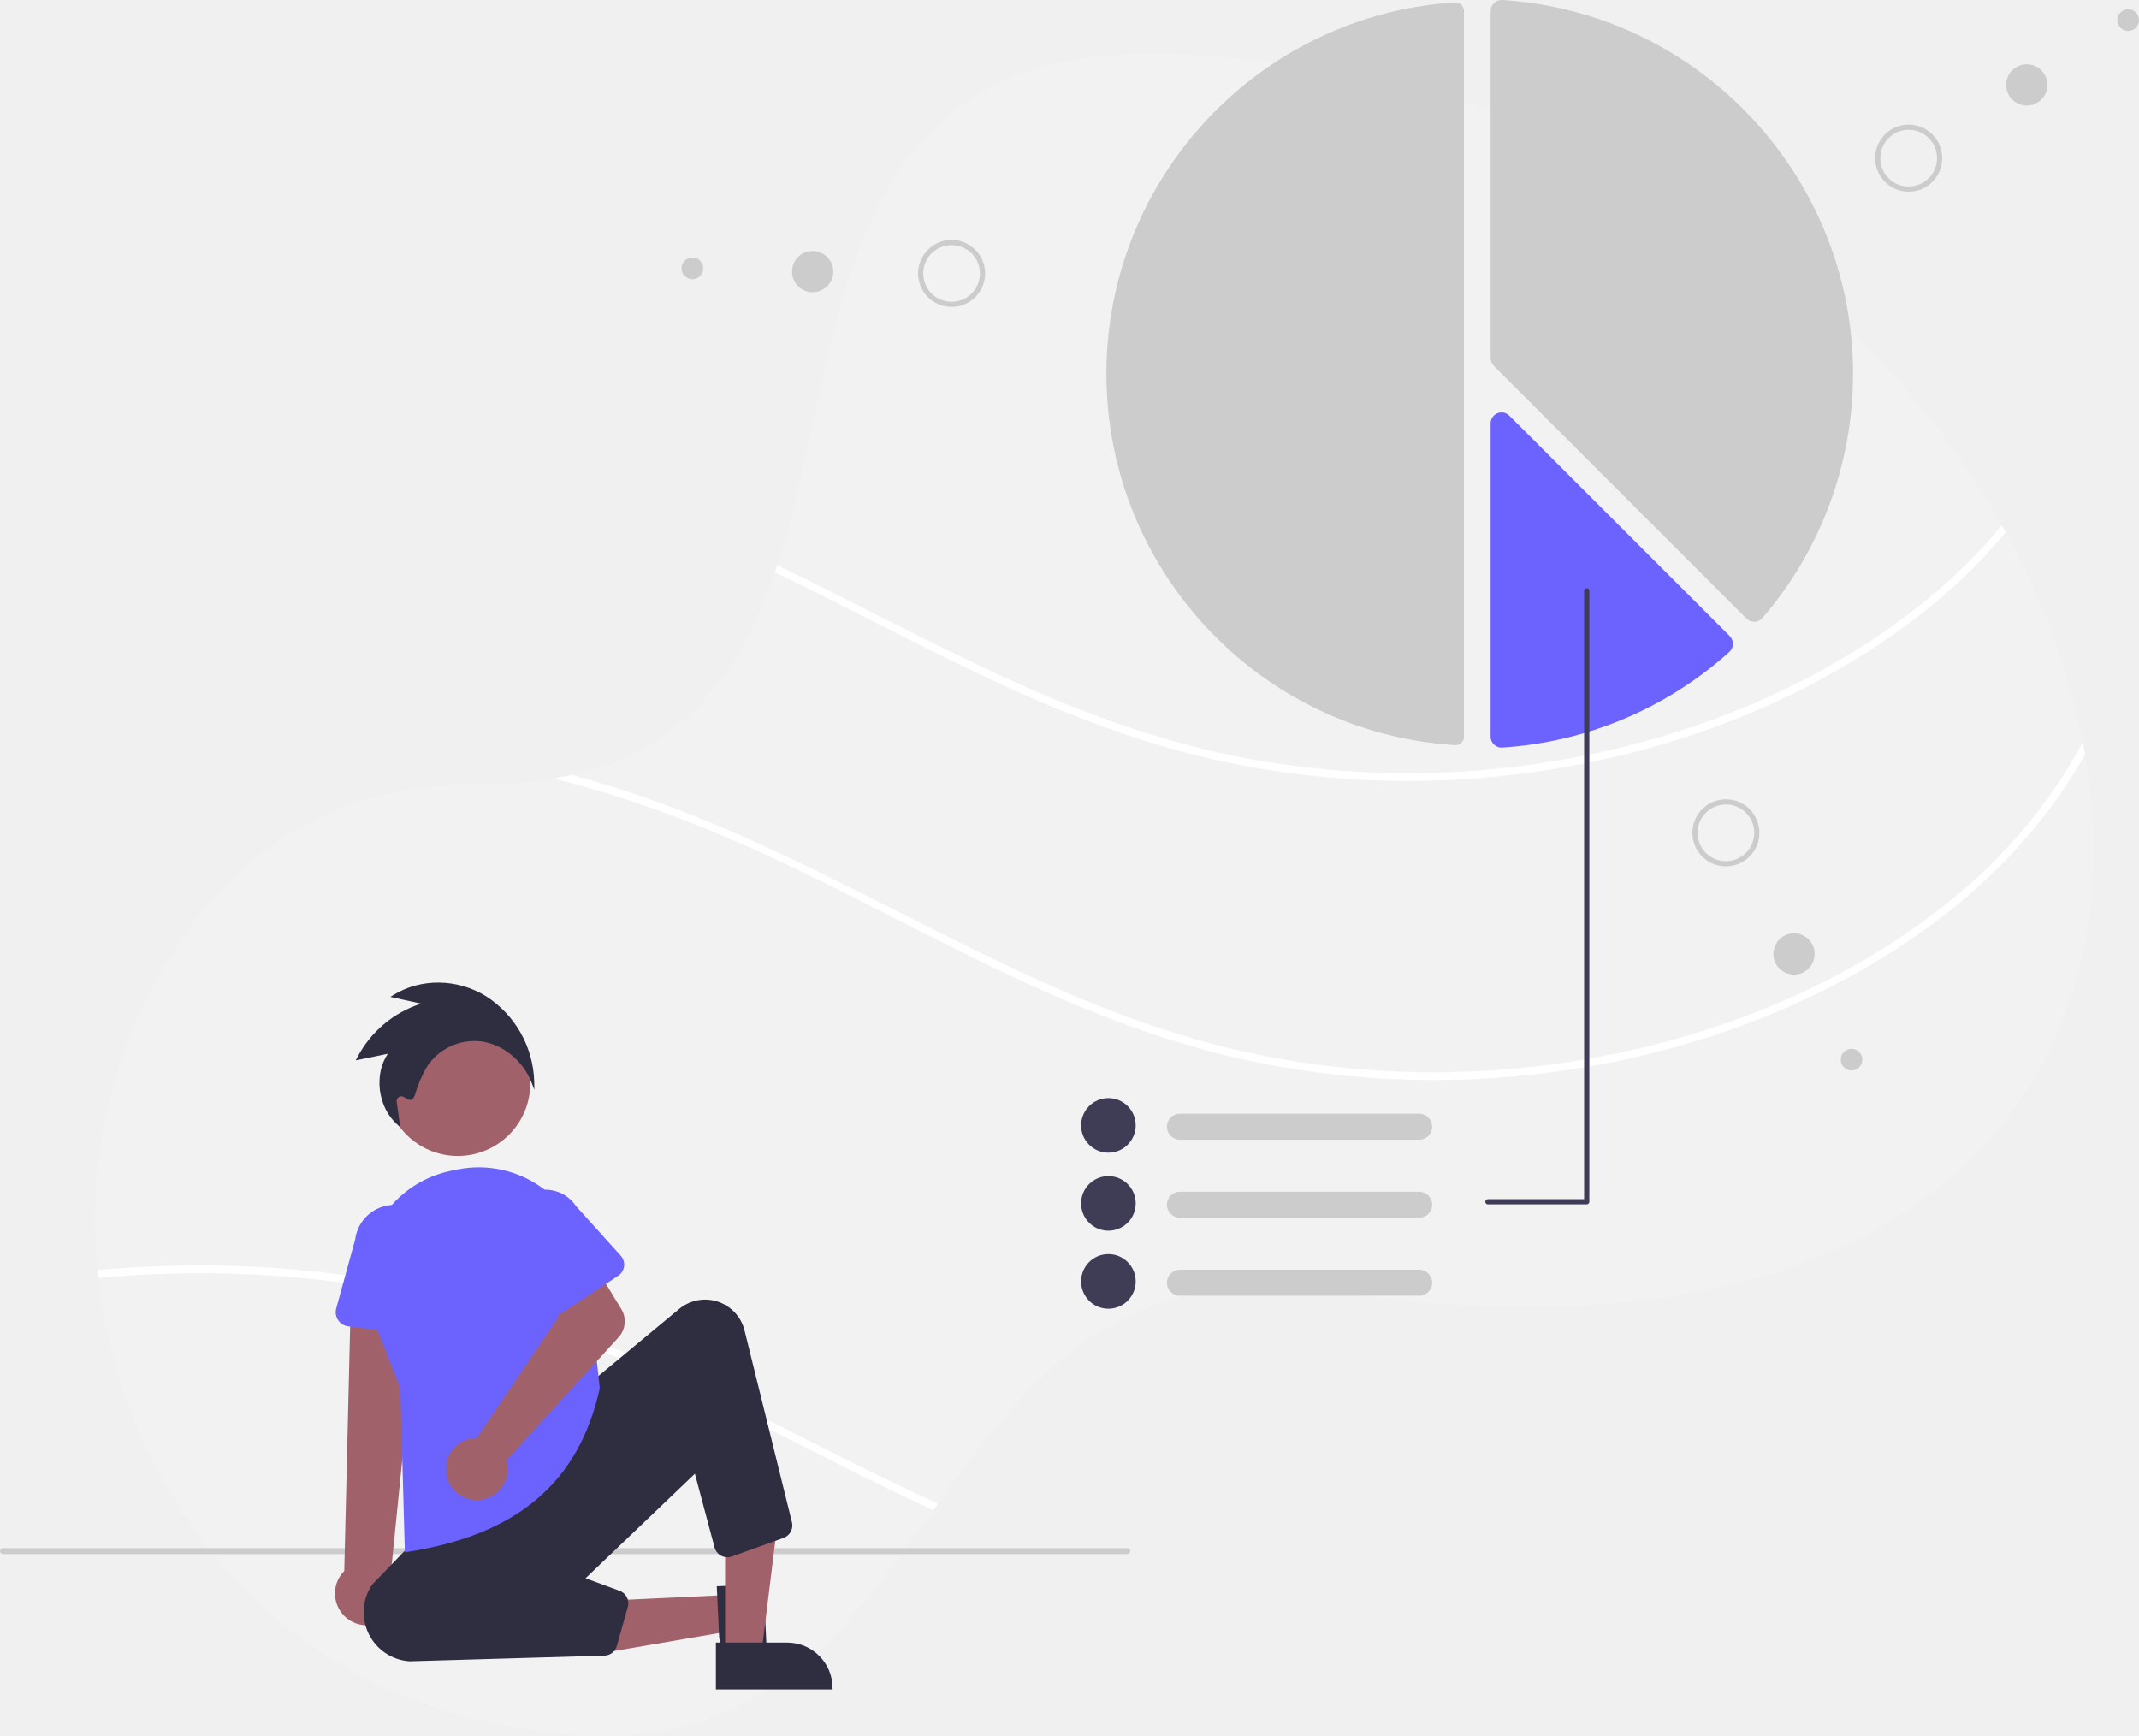
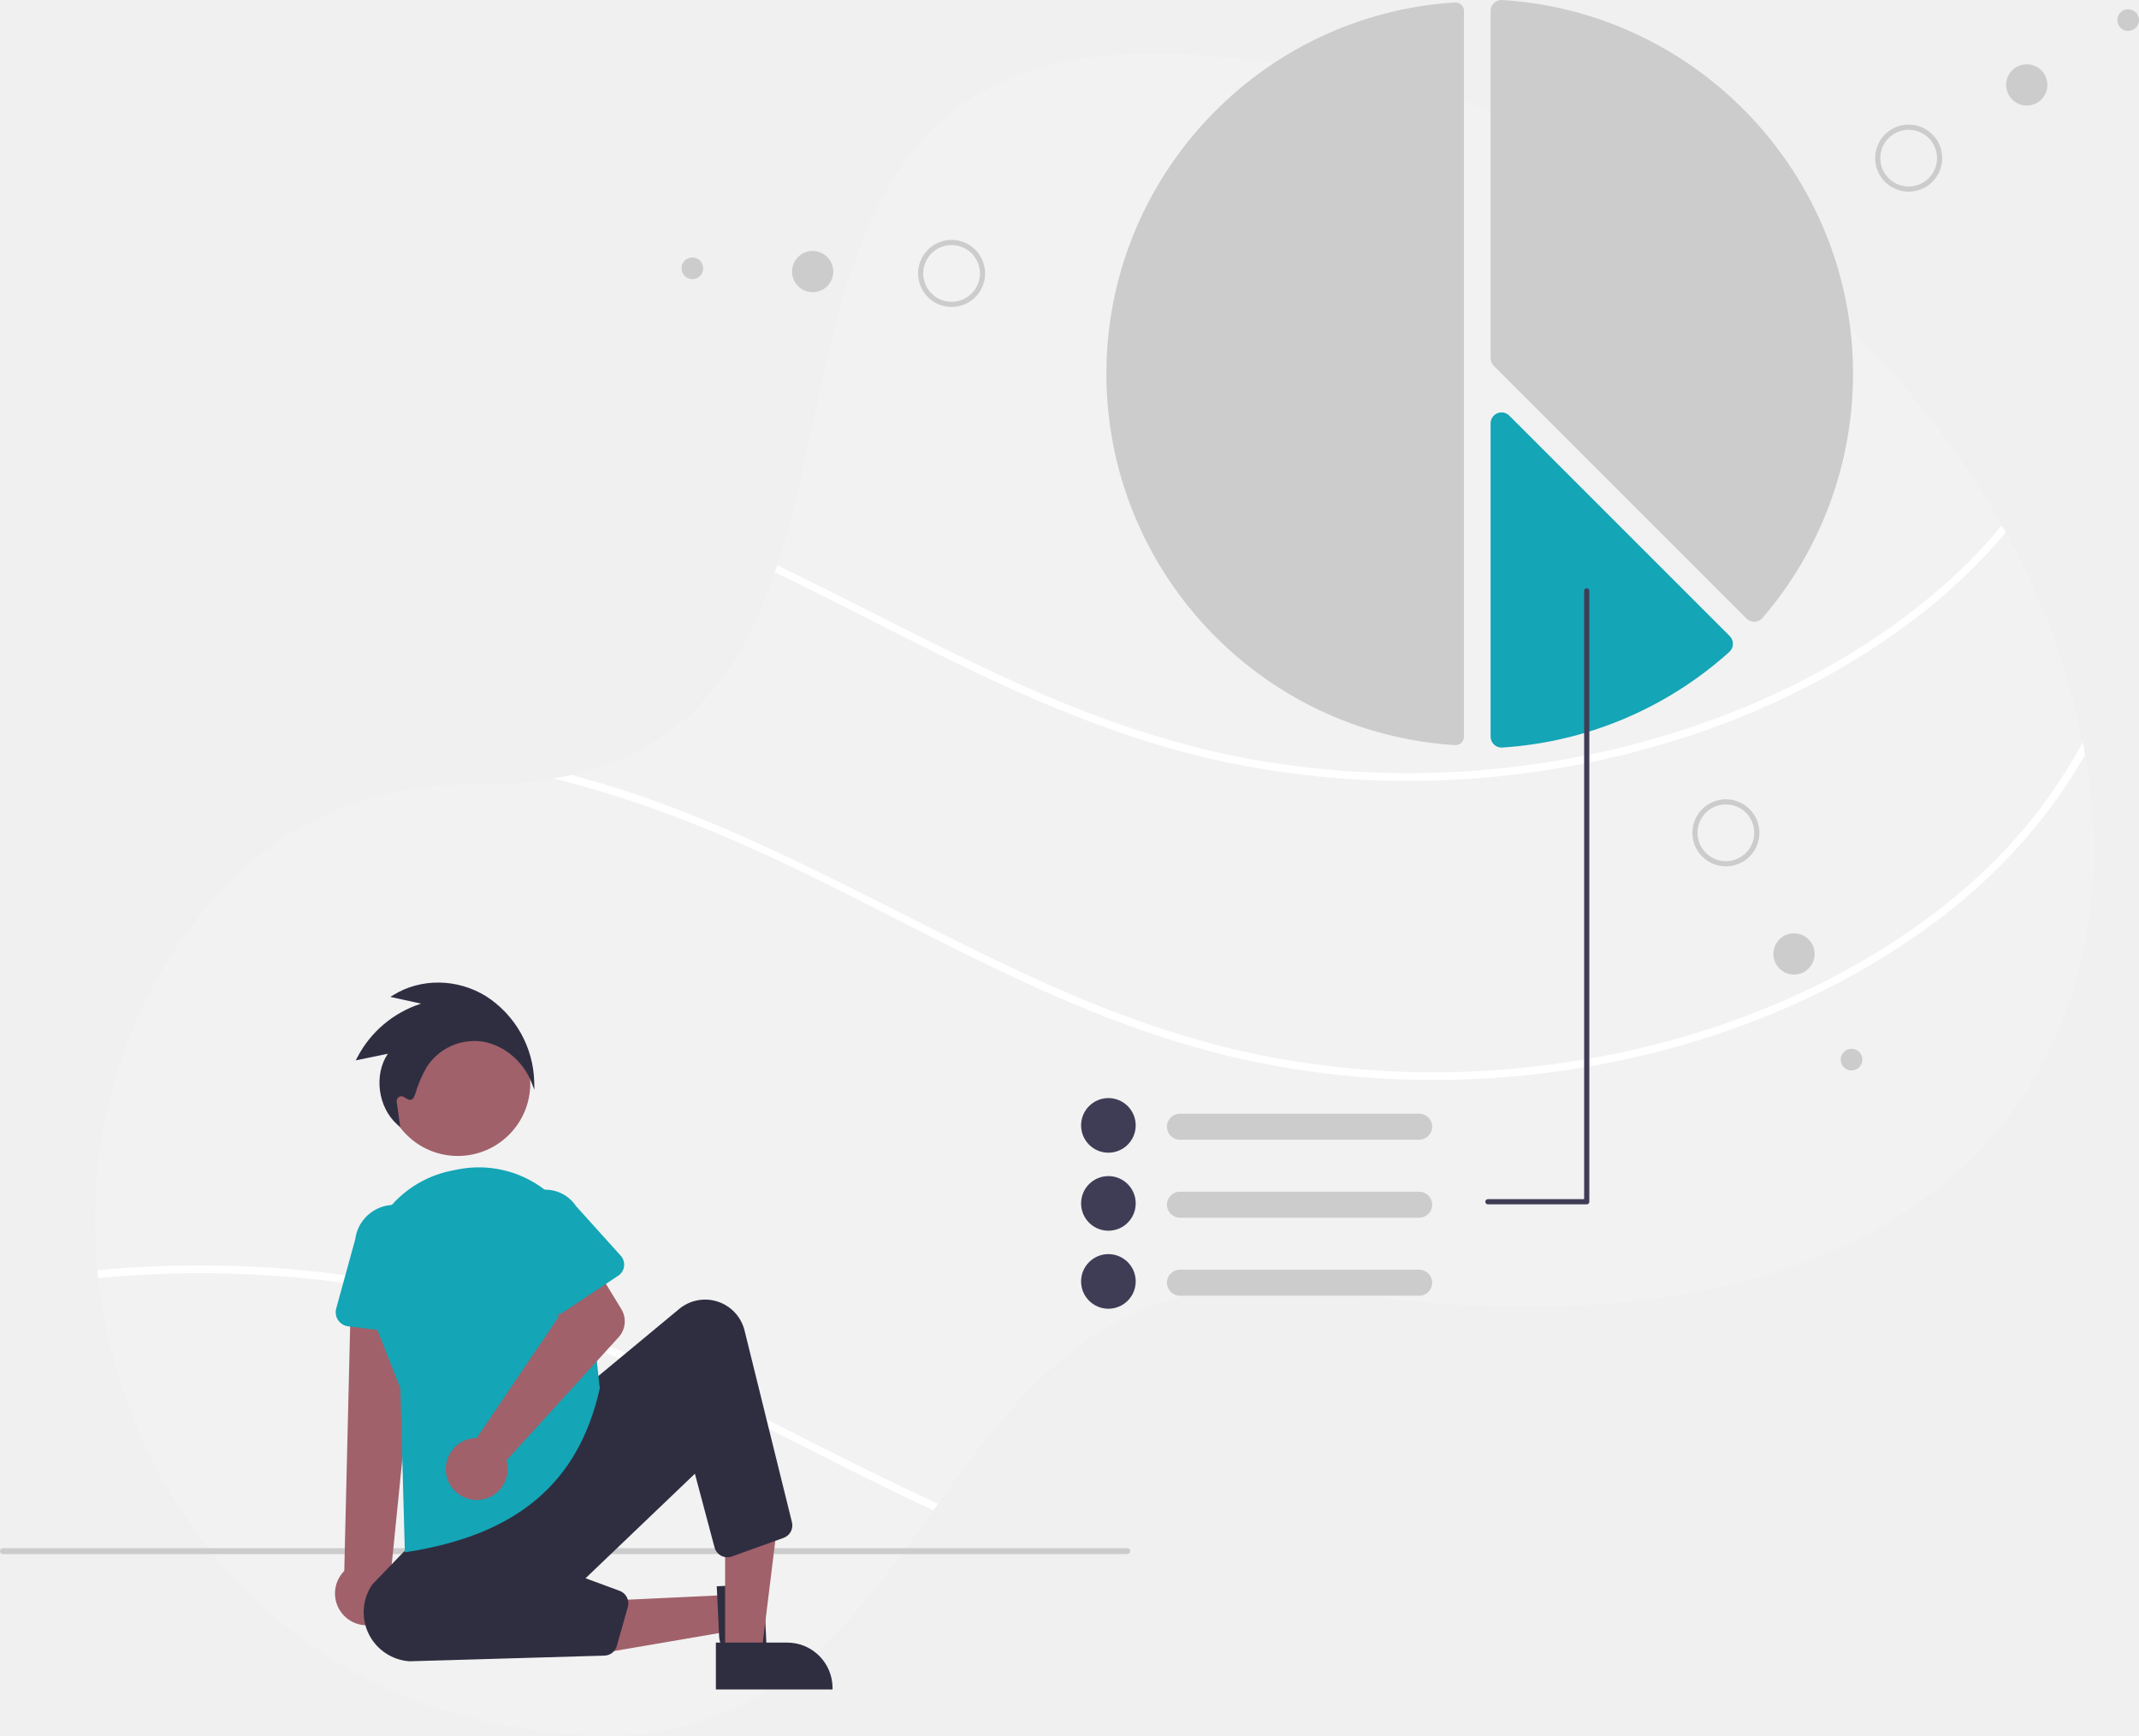
<svg xmlns="http://www.w3.org/2000/svg" data-name="Layer 1" width="724.797" height="588.172" viewBox="0 0 724.797 588.172">
  <path d="M930.373,515.185c-.795,1.529-1.625,3.032-2.481,4.526-32.832,57.199-109.208,92.722-238.013,73.921-73.135-11.183-104.281,29.836-134.44,71.85-.516.725-1.031,1.45-1.555,2.175-31.583,44.059-62.852,88.24-141.036,73.554-82.885-13.105-134.038-80.404-141.953-152.254-.096-.874-.183-1.756-.262-2.63-4.447-46.584,9.296-94.819,44.356-131.234,21.178-21.99,51.267-33.671,82.326-33.304a151.325,151.325,0,0,0,27.922-2.071c2.036-.358,4.01-.751,5.932-1.197,39.568-9.042,57.802-35.925,68.985-68.731.262-.778.524-1.555.778-2.341,25.677-78.237,13.804-188.048,153.399-171.894,124.917,9.208,216.591,78.473,261.558,158.387.446.804.891,1.608,1.328,2.411a243.744,243.744,0,0,1,26.14,71.038c.28,1.398.533,2.796.769,4.194C950.485,448.699,946.317,484.772,930.373,515.185Z" transform="translate(-237.6015 -155.9141)" fill="#f2f2f2" />
  <path d="M917.215,336.354a191.296,191.296,0,0,1-30.115,28.752C844.037,398.131,789.494,416.041,735.685,419.798a300.836,300.836,0,0,1-82.579-5.609c-27.608-5.784-53.94-15.971-79.443-27.87-24.804-11.576-48.873-24.629-73.51-36.528.262-.778.524-1.555.778-2.341,26.865,12.93,53.18,27.18,80.36,39.498,25.607,11.611,52.114,21.082,79.836,26.149a299.78,299.78,0,0,0,83.855,3.285c53.661-5.399,108.248-25.197,149.502-60.615a178.512,178.512,0,0,0,21.405-21.824C916.333,334.746,916.779,335.55,917.215,336.354Z" transform="translate(-237.6015 -155.9141)" fill="#fff" />
  <path d="M730.774,156.736q-.094,0-.188.006C664.37,160.89,612.5,216.161,612.5,282.572c0,66.411,51.87,121.682,118.086,125.829a2.876,2.876,0,0,0,2.168-.779,2.846,2.846,0,0,0,.906-2.094v-245.912a2.886,2.886,0,0,0-2.887-2.88Z" transform="translate(-237.6015 -155.9141)" fill="#ccc" />
  <path d="M832.015,366.6a3.713,3.713,0,0,1-2.618-1.084l-85.617-85.617a3.673,3.673,0,0,1-1.083-2.614v-117.67a3.66,3.66,0,0,1,1.166-2.692,3.716,3.716,0,0,1,2.782-1.001C813.292,160.097,865.5,215.729,865.5,282.572A126.893,126.893,0,0,1,834.821,365.313a3.717,3.717,0,0,1-2.669,1.285Q832.083,366.601,832.015,366.6Z" transform="translate(-237.6015 -155.9141)" fill="#ccc" />
-   <path d="M746.408,409.229a3.727,3.727,0,0,1-2.545-1.007,3.662,3.662,0,0,1-1.167-2.695V299.358a3.697,3.697,0,0,1,6.31-2.614l74.711,74.711a3.704,3.704,0,0,1-.139,5.367,127.174,127.174,0,0,1-76.942,32.399C746.561,409.227,746.484,409.229,746.408,409.229Z" transform="translate(-237.6015 -155.9141)" fill="#6c63ff" />
+   <path d="M746.408,409.229a3.727,3.727,0,0,1-2.545-1.007,3.662,3.662,0,0,1-1.167-2.695V299.358a3.697,3.697,0,0,1,6.31-2.614l74.711,74.711a3.704,3.704,0,0,1-.139,5.367,127.174,127.174,0,0,1-76.942,32.399C746.561,409.227,746.484,409.229,746.408,409.229Z" transform="translate(-237.6015 -155.9141)" fill="#14a5b6" />
  <path d="M944.125,411.585c-11.987,21.256-28.91,40.005-48.288,54.866-43.063,33.025-97.606,50.935-151.415,54.692a300.836,300.836,0,0,1-82.579-5.609c-27.608-5.784-53.94-15.971-79.443-27.87-25.965-12.118-51.136-25.861-76.988-38.205-25.825-12.336-52.368-22.855-80.176-29.74,2.036-.358,4.01-.751,5.932-1.197q2.726.708,5.434,1.468c54.377,15.202,102.368,45.16,153.425,68.303,25.607,11.611,52.114,21.082,79.836,26.149a299.78,299.78,0,0,0,83.855,3.285c53.661-5.399,108.248-25.197,149.502-60.615a174.255,174.255,0,0,0,40.136-49.72C943.635,408.789,943.889,410.187,944.125,411.585Z" transform="translate(-237.6015 -155.9141)" fill="#fff" />
  <path d="M404.277,598.218c53.573,14.975,100.944,44.277,151.162,67.264-.516.725-1.031,1.45-1.555,2.175-1.276-.585-2.542-1.171-3.809-1.765-25.965-12.118-51.136-25.861-76.988-38.205-26.376-12.598-53.495-23.301-81.95-30.177a366.179,366.179,0,0,0-120.243-8.553c-.096-.874-.183-1.756-.262-2.63A368.936,368.936,0,0,1,404.277,598.218Z" transform="translate(-237.6015 -155.9141)" fill="#fff" />
  <path d="M619.602,682.515h-381a1,1,0,1,1,0-2h381a1,1,0,0,1,0,2Z" transform="translate(-237.6015 -155.9141)" fill="#ccc" />
  <circle cx="155.119" cy="367.136" r="24.561" fill="#a0616a" />
  <polygon points="247.019 540.442 247.592 552.689 200.629 560.729 199.783 542.655 247.019 540.442" fill="#a0616a" />
  <path d="M496.345,692.677l1.304,27.841-.499.023a18.991,18.991,0,0,1-11.017-2.665c-2.998-1.911-4.724-4.557-4.86-7.451l0-.001-.796-17.004Z" transform="translate(-237.6015 -155.9141)" fill="#2f2e41" />
  <polygon points="245.705 560.594 257.965 560.593 263.797 513.305 245.703 513.306 245.705 560.594" fill="#a0616a" />
  <path d="M480.179,712.505l24.144-.001h.001a15.386,15.386,0,0,1,15.386,15.386v.5l-39.531.001Z" transform="translate(-237.6015 -155.9141)" fill="#2f2e41" />
  <path d="M367.564,705.053a10.743,10.743,0,0,0,2.501-16.282l9.785-97.354-23.305,1.629-2.29,95.184a10.801,10.801,0,0,0,13.309,16.823Z" transform="translate(-237.6015 -155.9141)" fill="#a0616a" />
-   <path d="M379.736,608.292,355.587,605.349a4.817,4.817,0,0,1-4.062-6.058l6.431-23.386a13.377,13.377,0,0,1,26.549,3.314l.63,24.168a4.817,4.817,0,0,1-5.398,4.905Z" transform="translate(-237.6015 -155.9141)" fill="#6c63ff" />
+   <path d="M379.736,608.292,355.587,605.349a4.817,4.817,0,0,1-4.062-6.058l6.431-23.386a13.377,13.377,0,0,1,26.549,3.314l.63,24.168a4.817,4.817,0,0,1-5.398,4.905Z" transform="translate(-237.6015 -155.9141)" fill="#14a5b6" />
  <path d="M376.358,718.843a16.662,16.662,0,0,1-12.635-26.002l15.774-16.376,57.5-51.5,30.74-25.509a13.765,13.765,0,0,1,22.153,7.29L505.951,671.715a4.49,4.49,0,0,1-2.844,5.314L485.598,683.332a4.5,4.5,0,0,1-5.872-3.074l-6.66-24.976L436.008,690.709l11.562,4.256a4.519,4.519,0,0,1,2.777,5.444L446.61,713.647a4.482,4.482,0,0,1-4.2,3.275Z" transform="translate(-237.6015 -155.9141)" fill="#2f2e41" />
-   <path d="M374.787,681.917l-1.521-55.554-9.594-24.366a36.666,36.666,0,0,1,26.671-49.346q1.185-.246,2.363-.479h0a36.661,36.661,0,0,1,43.623,32.372l4.509,41.822-.018.08c-7.189,31.978-27.992,49.576-65.47,55.384Z" transform="translate(-237.6015 -155.9141)" fill="#6c63ff" />
+   <path d="M374.787,681.917l-1.521-55.554-9.594-24.366a36.666,36.666,0,0,1,26.671-49.346q1.185-.246,2.363-.479h0a36.661,36.661,0,0,1,43.623,32.372l4.509,41.822-.018.08c-7.189,31.978-27.992,49.576-65.47,55.384Z" transform="translate(-237.6015 -155.9141)" fill="#14a5b6" />
  <path d="M397.478,643.328a10.526,10.526,0,0,1,1.653-.123l27.759-41.096-5.257-10.841,15.323-10.072,11.172,18.287a8,8,0,0,1-.912,9.558l-37.992,41.713a10.497,10.497,0,1,1-11.745-7.425Z" transform="translate(-237.6015 -155.9141)" fill="#a0616a" />
-   <path d="M424.461,601.345a4.495,4.495,0,0,1-2.861-2.42l-9.6-20.443a12.497,12.497,0,0,1,20.779-13.891l15.168,16.833a4.5,4.5,0,0,1-.853,6.761l-18.931,12.576A4.495,4.495,0,0,1,424.461,601.345Z" transform="translate(-237.6015 -155.9141)" fill="#6c63ff" />
+   <path d="M424.461,601.345a4.495,4.495,0,0,1-2.861-2.42l-9.6-20.443a12.497,12.497,0,0,1,20.779-13.891l15.168,16.833a4.5,4.5,0,0,1-.853,6.761l-18.931,12.576A4.495,4.495,0,0,1,424.461,601.345Z" transform="translate(-237.6015 -155.9141)" fill="#14a5b6" />
  <path d="M718.485,542.101h-81.07a4.406,4.406,0,0,1,0-8.812h81.07a4.406,4.406,0,0,1,0,8.812Z" transform="translate(-237.6015 -155.9141)" fill="#ccc" />
  <path d="M613.182,546.507a9.253,9.253,0,1,1,9.253-9.253A9.263,9.263,0,0,1,613.182,546.507Z" transform="translate(-237.6015 -155.9141)" fill="#3f3d56" />
  <path d="M718.485,568.537h-81.07a4.406,4.406,0,1,1,0-8.812h81.07a4.406,4.406,0,1,1,0,8.812Z" transform="translate(-237.6015 -155.9141)" fill="#ccc" />
  <path d="M613.182,572.943a9.253,9.253,0,1,1,9.253-9.253A9.263,9.263,0,0,1,613.182,572.943Z" transform="translate(-237.6015 -155.9141)" fill="#3f3d56" />
  <path d="M718.485,594.973h-81.07a4.406,4.406,0,0,1,0-8.812h81.07a4.406,4.406,0,0,1,0,8.812Z" transform="translate(-237.6015 -155.9141)" fill="#ccc" />
  <path d="M613.182,599.379a9.253,9.253,0,1,1,9.253-9.253A9.263,9.263,0,0,1,613.182,599.379Z" transform="translate(-237.6015 -155.9141)" fill="#3f3d56" />
  <path d="M741.777,564.012h33.485a.881.881,0,0,0,.881-.881V356.12a.881.881,0,1,0-1.762,0V562.25H741.777a.881.881,0,1,0,0,1.762Z" transform="translate(-237.6015 -155.9141)" fill="#3f3d56" />
  <path d="M885.263,220.82h0a11.358,11.358,0,1,1,10.409-12.233A11.358,11.358,0,0,1,885.263,220.82Zm-.14-1.742h0a9.61,9.61,0,1,0-10.351-8.808A9.61,9.61,0,0,0,885.123,219.078Z" transform="translate(-237.6015 -155.9141)" fill="#ccc" />
  <circle cx="686.77" cy="28.774" r="6.989" fill="#ccc" />
  <circle cx="721.125" cy="6.815" r="3.671" fill="#ccc" />
  <path d="M831.896,444.374a11.358,11.358,0,1,1-3.215-15.737h0A11.37,11.37,0,0,1,831.896,444.374Zm-17.494-11.559a9.61,9.61,0,1,0,13.316-2.72h0A9.621,9.621,0,0,0,814.402,432.815Z" transform="translate(-237.6015 -155.9141)" fill="#ccc" />
  <circle cx="607.901" cy="323.241" r="6.989" fill="#ccc" />
  <circle cx="627.397" cy="359.051" r="3.671" fill="#ccc" />
  <path d="M549.879,253.62a11.358,11.358,0,1,1,15.225,5.117h0A11.37,11.37,0,0,1,549.879,253.62Zm18.777-9.331a9.61,9.61,0,1,0-4.329,12.883h0A9.621,9.621,0,0,0,568.656,244.289Z" transform="translate(-237.6015 -155.9141)" fill="#ccc" />
  <circle cx="275.365" cy="92.022" r="6.989" fill="#ccc" />
  <circle cx="234.607" cy="90.915" r="3.671" fill="#ccc" />
  <path d="M418.676,525.199l-1.024-2.609c-2.824-7.199-9.578-12.732-16.806-13.769a19.208,19.208,0,0,0-18.638,8.642,42.1,42.1,0,0,0-3.932,9.203c-.322.957-.647,1.649-1.271,1.858-.702.253-1.401-.18-2.559-.898a1.602,1.602,0,0,0-2.43,1.578l1.214,8.67-1.016-.904c-6.613-5.886-7.971-16.961-3.194-23.988l-10.871,2.234.49-.935a37.127,37.127,0,0,1,21.644-18.28l-10.413-2.293,1.053-.649c9.325-5.745,21.627-5.583,31.34.403a35.543,35.543,0,0,1,16.356,28.935Z" transform="translate(-237.6015 -155.9141)" fill="#2f2e41" />
</svg>
